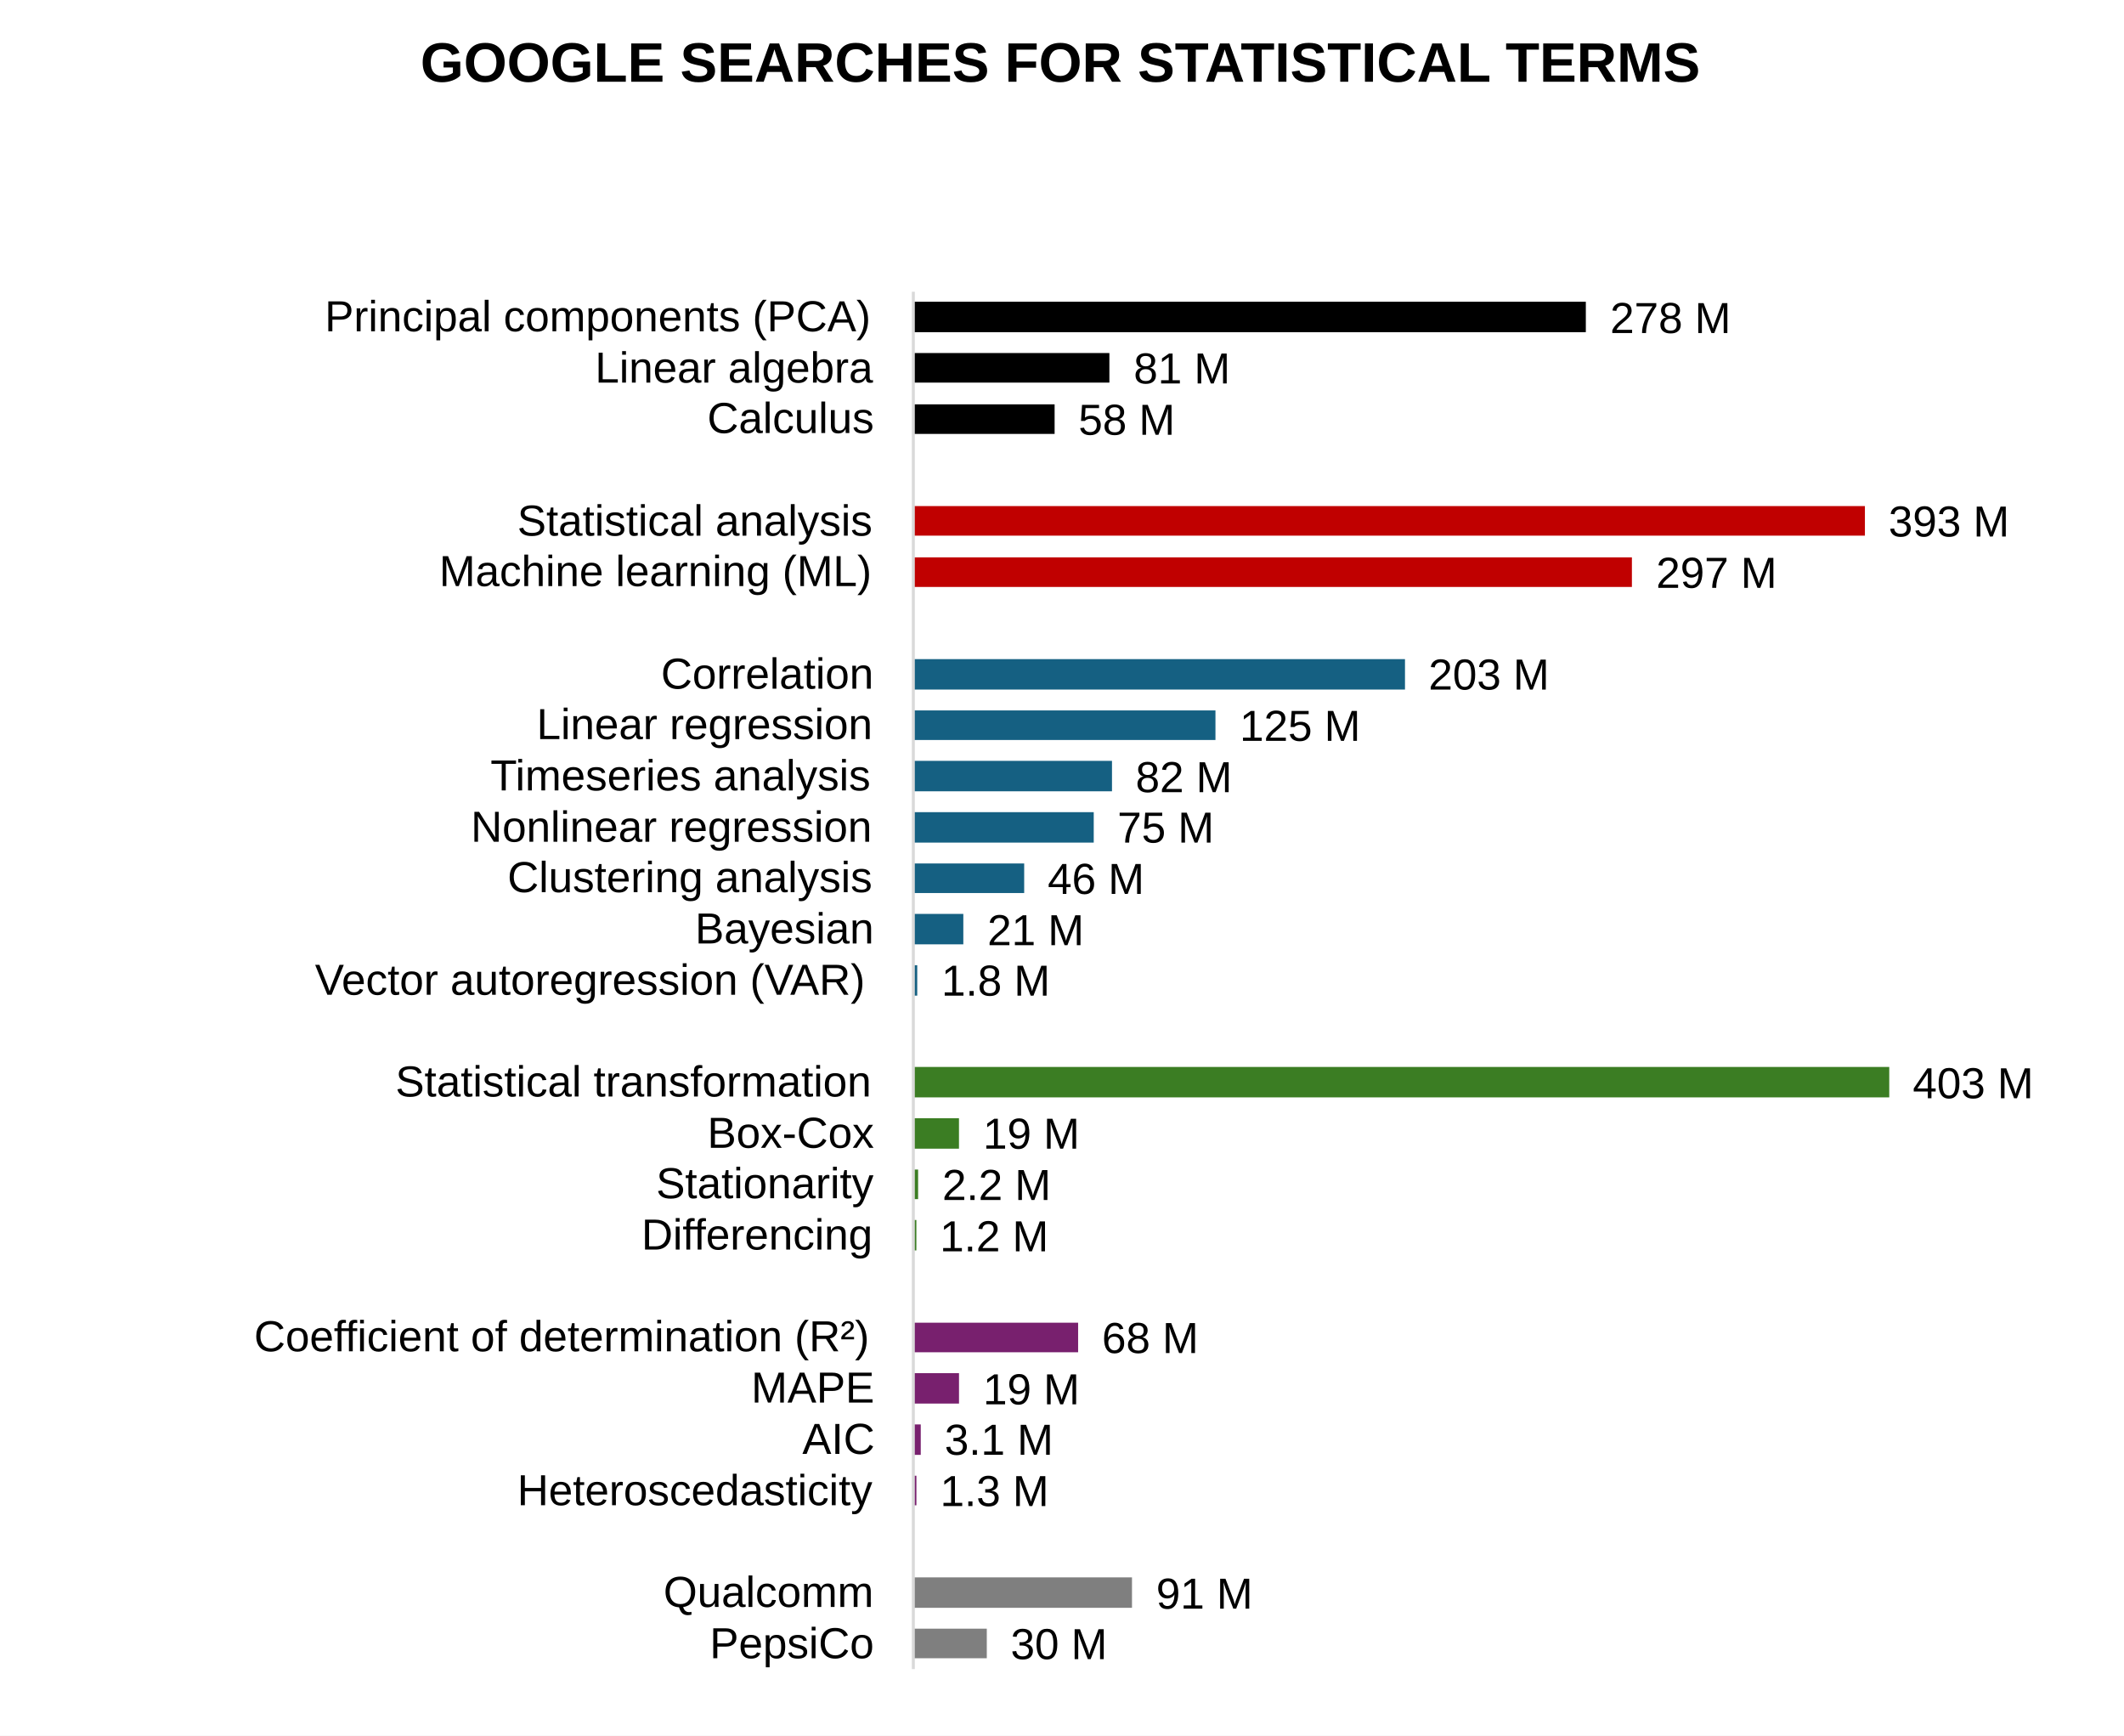
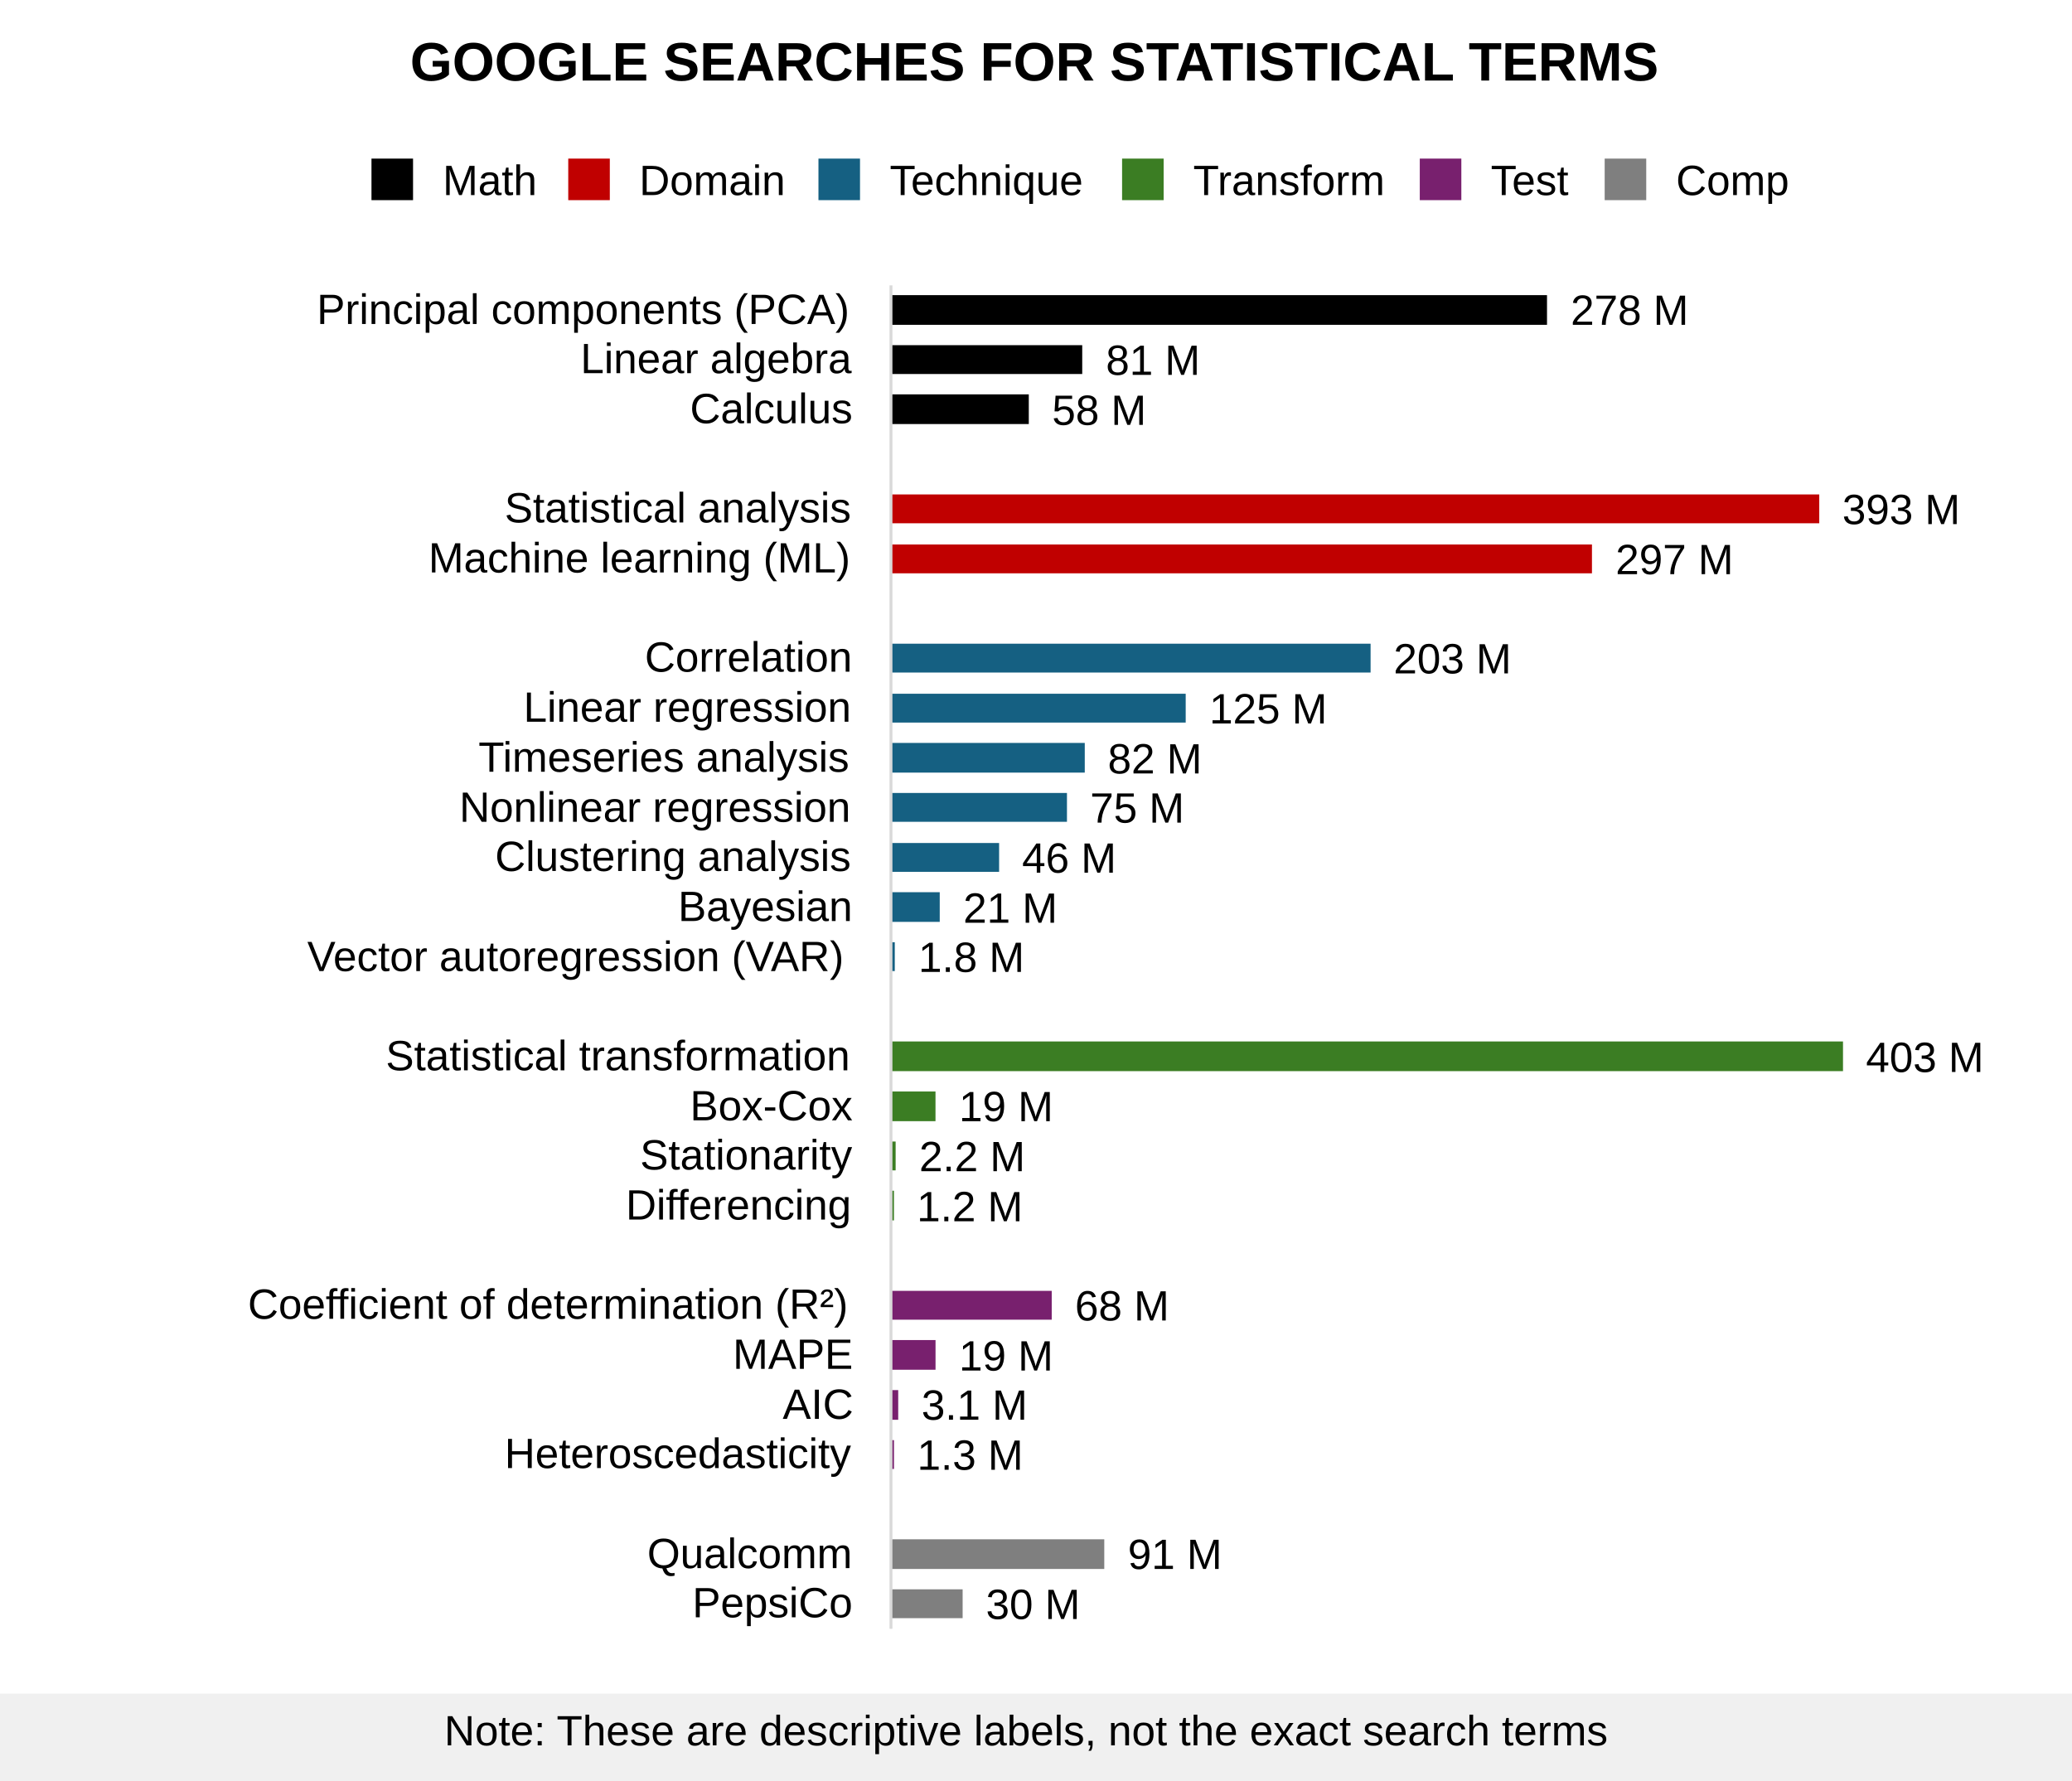
- <svg xmlns="http://www.w3.org/2000/svg" width="2443" height="1996" xml:space="preserve" overflow="hidden">
+ <svg xmlns="http://www.w3.org/2000/svg" width="2443" height="2100" xml:space="preserve" overflow="hidden">
  <defs>
    <clipPath id="clip0">
-       <rect x="16" y="2073" width="2443" height="1996" />
+       <rect x="16" y="722" width="2443" height="2100" />
    </clipPath>
  </defs>
-   <g clip-path="url(#clip0)" transform="translate(-16 -2073)">
-     <rect x="16" y="2073" width="2443" height="1996" fill="#FFFFFF" />
-     <g>
-       <rect x="1066" y="3946" width="85" height="34" fill="#7F7F7F" />
-     </g>
-     <g>
-       <rect x="1066" y="3887" width="252" height="35" fill="#7F7F7F" />
-     </g>
-     <g>
-       <rect x="1066" y="3476" width="4" height="35" fill="#3B7D23" />
-     </g>
-     <g>
-       <rect x="1066" y="3418" width="6" height="34" fill="#3B7D23" />
-     </g>
-     <g>
-       <rect x="1066" y="3359" width="53" height="35" fill="#3B7D23" />
-     </g>
-     <g>
-       <rect x="1066" y="3300" width="1123" height="35" fill="#3B7D23" />
-     </g>
-     <g>
-       <rect x="1066" y="3183" width="5" height="35" fill="#156082" />
-     </g>
-     <g>
-       <rect x="1066" y="3124" width="58" height="35" fill="#156082" />
-     </g>
-     <g>
-       <rect x="1066" y="3066" width="128" height="34" fill="#156082" />
-     </g>
-     <g>
-       <rect x="1066" y="3007" width="208" height="35" fill="#156082" />
-     </g>
-     <g>
-       <rect x="1066" y="2948" width="229" height="35" fill="#156082" />
-     </g>
-     <g>
-       <rect x="1066" y="2890" width="348" height="34" fill="#156082" />
-     </g>
-     <g>
-       <rect x="1066" y="2831" width="566" height="35" fill="#156082" />
-     </g>
-     <g>
-       <rect x="1066" y="2714" width="827" height="34" fill="#C00000" />
-     </g>
-     <g>
-       <rect x="1066" y="2655" width="1095" height="34" fill="#C00000" />
-     </g>
-     <g>
-       <rect x="1066" y="2538" width="163" height="34" />
-     </g>
-     <g>
-       <rect x="1066" y="2479" width="226" height="34" />
-     </g>
-     <g>
-       <rect x="1066" y="2420" width="774" height="35" />
-     </g>
-     <g>
-       <path d="M1070.04 3804.12 1066 3804.12 1066 3770.12 1070.04 3770.12ZM1075.04 3746.12 1066 3746.12 1066 3711.12 1075.04 3711.12ZM1119.04 3687.12 1066 3687.12 1066 3652.12 1119.04 3652.12ZM1256.04 3628.12 1066 3628.12 1066 3594.12 1256.04 3594.12Z" fill="#78206E" />
-     </g>
-     <g>
-       <path d="M0 0 0 1584" stroke="#D9D9D9" stroke-width="3.438" stroke-linejoin="round" stroke-miterlimit="10" fill="none" fill-rule="evenodd" transform="matrix(1 0 0 -1 1066.5 3992.5)" />
-     </g>
-     <g>
-       <text font-family="Arial,Arial_MSFontService,sans-serif" font-weight="400" font-size="50" transform="matrix(1 0 0 1 1178.43 3981)">30 M</text>
-     </g>
-     <g>
-       <text font-family="Arial,Arial_MSFontService,sans-serif" font-weight="400" font-size="50" transform="matrix(1 0 0 1 1345.79 3923)">91 M</text>
-     </g>
-     <g>
-       <text font-family="Arial,Arial_MSFontService,sans-serif" font-weight="400" font-size="50" transform="matrix(1 0 0 1 1097.37 3805)">1.3 M</text>
-     </g>
-     <g>
-       <text font-family="Arial,Arial_MSFontService,sans-serif" font-weight="400" font-size="50" transform="matrix(1 0 0 1 1102.49 3746)">3.1 M</text>
-     </g>
-     <g>
-       <text font-family="Arial,Arial_MSFontService,sans-serif" font-weight="400" font-size="50" transform="matrix(1 0 0 1 1146.68 3688)">19 M</text>
-     </g>
-     <g>
-       <text font-family="Arial,Arial_MSFontService,sans-serif" font-weight="400" font-size="50" transform="matrix(1 0 0 1 1283.41 3629)">68 M</text>
-     </g>
-     <g>
-       <text font-family="Arial,Arial_MSFontService,sans-serif" font-weight="400" font-size="50" transform="matrix(1 0 0 1 1097 3512)">1.2 M</text>
-     </g>
-     <g>
-       <text font-family="Arial,Arial_MSFontService,sans-serif" font-weight="400" font-size="50" transform="matrix(1 0 0 1 1099.76 3453)">2.2 M</text>
-     </g>
-     <g>
-       <text font-family="Arial,Arial_MSFontService,sans-serif" font-weight="400" font-size="50" transform="matrix(1 0 0 1 1146.68 3394)">19 M</text>
-     </g>
-     <g>
-       <text font-family="Arial,Arial_MSFontService,sans-serif" font-weight="400" font-size="50" transform="matrix(1 0 0 1 2216.02 3336)">403 M</text>
-     </g>
-     <g>
-       <text font-family="Arial,Arial_MSFontService,sans-serif" font-weight="400" font-size="50" transform="matrix(1 0 0 1 1098.79 3218)">1.8 M</text>
-     </g>
-     <g>
-       <text font-family="Arial,Arial_MSFontService,sans-serif" font-weight="400" font-size="50" transform="matrix(1 0 0 1 1151.7 3160)">21 M</text>
-     </g>
-     <g>
-       <text font-family="Arial,Arial_MSFontService,sans-serif" font-weight="400" font-size="50" transform="matrix(1 0 0 1 1221.04 3101)">46 M</text>
-     </g>
-     <g>
-       <text font-family="Arial,Arial_MSFontService,sans-serif" font-weight="400" font-size="50" transform="matrix(1 0 0 1 1301.24 3042)">75 M</text>
-     </g>
-     <g>
-       <text font-family="Arial,Arial_MSFontService,sans-serif" font-weight="400" font-size="50" transform="matrix(1 0 0 1 1322.12 2984)">82 M</text>
-     </g>
-     <g>
-       <text font-family="Arial,Arial_MSFontService,sans-serif" font-weight="400" font-size="50" transform="matrix(1 0 0 1 1441.87 2925)">125 M</text>
-     </g>
-     <g>
-       <text font-family="Arial,Arial_MSFontService,sans-serif" font-weight="400" font-size="50" transform="matrix(1 0 0 1 1659.07 2866)">203 M</text>
-     </g>
-     <g>
-       <text font-family="Arial,Arial_MSFontService,sans-serif" font-weight="400" font-size="50" transform="matrix(1 0 0 1 1920.84 2749)">297 M</text>
-     </g>
-     <g>
-       <text font-family="Arial,Arial_MSFontService,sans-serif" font-weight="400" font-size="50" transform="matrix(1 0 0 1 2188.17 2690)">393 M</text>
-     </g>
-     <g>
-       <text font-family="Arial,Arial_MSFontService,sans-serif" font-weight="400" font-size="50" transform="matrix(1 0 0 1 1256.4 2573)">58 M</text>
-     </g>
-     <g>
-       <text font-family="Arial,Arial_MSFontService,sans-serif" font-weight="400" font-size="50" transform="matrix(1 0 0 1 1319.89 2514)">81 M</text>
-     </g>
-     <g>
-       <text font-family="Arial,Arial_MSFontService,sans-serif" font-weight="400" font-size="50" transform="matrix(1 0 0 1 1867.93 2456)">278 M</text>
-     </g>
-     <g>
-       <text font-family="Arial,Arial_MSFontService,sans-serif" font-weight="400" font-size="50" transform="matrix(1 0 0 1 832.294 3980)">PepsiCo</text>
-     </g>
-     <g>
-       <text font-family="Arial,Arial_MSFontService,sans-serif" font-weight="400" font-size="50" transform="matrix(1 0 0 1 779.105 3921)">Qualcomm</text>
-     </g>
-     <g>
-       <text font-family="Arial,Arial_MSFontService,sans-serif" font-weight="400" font-size="50" transform="matrix(1 0 0 1 610.919 3804)">Heteroscedasticity</text>
-     </g>
-     <g>
-       <text font-family="Arial,Arial_MSFontService,sans-serif" font-weight="400" font-size="50" transform="matrix(1 0 0 1 938.857 3745)">AIC</text>
-     </g>
-     <g>
-       <text font-family="Arial,Arial_MSFontService,sans-serif" font-weight="400" font-size="50" transform="matrix(1 0 0 1 880.03 3686)">MAPE</text>
-     </g>
-     <g>
-       <text font-family="Arial,Arial_MSFontService,sans-serif" font-weight="400" font-size="50" transform="matrix(1 0 0 1 308.21 3627)">Coefficient of determination (R²)</text>
-     </g>
-     <g>
-       <text font-family="Arial,Arial_MSFontService,sans-serif" font-weight="400" font-size="50" transform="matrix(1 0 0 1 753.804 3510)">Differencing</text>
-     </g>
-     <g>
-       <text font-family="Arial,Arial_MSFontService,sans-serif" font-weight="400" font-size="50" transform="matrix(1 0 0 1 770.648 3451)">Stationarity</text>
-     </g>
-     <g>
-       <text font-family="Arial,Arial_MSFontService,sans-serif" font-weight="400" font-size="50" transform="matrix(1 0 0 1 829.544 3393)">Box-Cox</text>
-     </g>
-     <g>
-       <text font-family="Arial,Arial_MSFontService,sans-serif" font-weight="400" font-size="50" transform="matrix(1 0 0 1 470.805 3334)">Statistical transformation</text>
-     </g>
-     <g>
-       <text font-family="Arial,Arial_MSFontService,sans-serif" font-weight="400" font-size="50" transform="matrix(1 0 0 1 378.29 3217)">Vector autoregression (VAR)</text>
-     </g>
-     <g>
-       <text font-family="Arial,Arial_MSFontService,sans-serif" font-weight="400" font-size="50" transform="matrix(1 0 0 1 815.451 3158)">Bayesian</text>
-     </g>
-     <g>
-       <text font-family="Arial,Arial_MSFontService,sans-serif" font-weight="400" font-size="50" transform="matrix(1 0 0 1 599.666 3099)">Clustering analysis</text>
-     </g>
-     <g>
-       <text font-family="Arial,Arial_MSFontService,sans-serif" font-weight="400" font-size="50" transform="matrix(1 0 0 1 557.546 3041)">Nonlinear regression</text>
-     </g>
-     <g>
-       <text font-family="Arial,Arial_MSFontService,sans-serif" font-weight="400" font-size="50" transform="matrix(1 0 0 1 580.119 2982)">Timeseries analysis</text>
-     </g>
-     <g>
-       <text font-family="Arial,Arial_MSFontService,sans-serif" font-weight="400" font-size="50" transform="matrix(1 0 0 1 633.217 2923)">Linear regression</text>
-     </g>
-     <g>
-       <text font-family="Arial,Arial_MSFontService,sans-serif" font-weight="400" font-size="50" transform="matrix(1 0 0 1 776.217 2865)">Correlation</text>
-     </g>
-     <g>
-       <text font-family="Arial,Arial_MSFontService,sans-serif" font-weight="400" font-size="50" transform="matrix(1 0 0 1 521.154 2747)">Machine learning (ML)</text>
-     </g>
-     <g>
-       <text font-family="Arial,Arial_MSFontService,sans-serif" font-weight="400" font-size="50" transform="matrix(1 0 0 1 610.941 2689)">Statistical analysis</text>
-     </g>
-     <g>
-       <text font-family="Arial,Arial_MSFontService,sans-serif" font-weight="400" font-size="50" transform="matrix(1 0 0 1 829.498 2571)">Calculus</text>
-     </g>
-     <g>
-       <text font-family="Arial,Arial_MSFontService,sans-serif" font-weight="400" font-size="50" transform="matrix(1 0 0 1 700.431 2513)">Linear algebra</text>
-     </g>
-     <g>
-       <text font-family="Arial,Arial_MSFontService,sans-serif" font-weight="400" font-size="50" transform="matrix(1 0 0 1 389.519 2454)">Principal components (PCA)</text>
-     </g>
-     <g>
-       <text font-family="Arial,Arial_MSFontService,sans-serif" font-weight="700" font-size="64" transform="matrix(1 0 0 1 499.549 2167)">GOOGLE SEARCHES FOR STATISTICAL TERMS</text>
-     </g>
+   <g clip-path="url(#clip0)" transform="translate(-16 -722)">
+     <rect x="16" y="722" width="2443" height="1997" fill="#FFFFFF" />
+     <g>
+       <rect x="1066" y="2596" width="85" height="34" fill="#7F7F7F" />
+     </g>
+     <g>
+       <rect x="1066" y="2537" width="252" height="35" fill="#7F7F7F" />
+     </g>
+     <g>
+       <rect x="1066" y="2126" width="4" height="35" fill="#3B7D23" />
+     </g>
+     <g>
+       <rect x="1066" y="2068" width="6" height="34" fill="#3B7D23" />
+     </g>
+     <g>
+       <rect x="1066" y="2009" width="53" height="35" fill="#3B7D23" />
+     </g>
+     <g>
+       <rect x="1066" y="1950" width="1123" height="35" fill="#3B7D23" />
+     </g>
+     <g>
+       <rect x="1066" y="1833" width="5" height="34" fill="#156082" />
+     </g>
+     <g>
+       <rect x="1066" y="1774" width="58" height="35" fill="#156082" />
+     </g>
+     <g>
+       <rect x="1066" y="1716" width="128" height="34" fill="#156082" />
+     </g>
+     <g>
+       <rect x="1066" y="1657" width="208" height="34" fill="#156082" />
+     </g>
+     <g>
+       <rect x="1066" y="1598" width="229" height="35" fill="#156082" />
+     </g>
+     <g>
+       <rect x="1066" y="1540" width="348" height="34" fill="#156082" />
+     </g>
+     <g>
+       <rect x="1066" y="1481" width="566" height="34" fill="#156082" />
+     </g>
+     <g>
+       <rect x="1066" y="1364" width="827" height="34" fill="#C00000" />
+     </g>
+     <g>
+       <rect x="1066" y="1305" width="1095" height="34" fill="#C00000" />
+     </g>
+     <g>
+       <rect x="1066" y="1187" width="163" height="35" />
+     </g>
+     <g>
+       <rect x="1066" y="1129" width="226" height="34" />
+     </g>
+     <g>
+       <rect x="1066" y="1070" width="774" height="35" />
+     </g>
+     <g>
+       <path d="M1070.04 2454.08 1066 2454.08 1066 2420.08 1070.04 2420.08ZM1075.04 2396.08 1066 2396.08 1066 2361.08 1075.04 2361.08ZM1119.04 2337.08 1066 2337.08 1066 2302.08 1119.04 2302.08ZM1256.04 2278.07 1066 2278.07 1066 2244.07 1256.04 2244.07Z" fill="#78206E" />
+     </g>
+     <g>
+       <path d="M0 0 0 1584" stroke="#D9D9D9" stroke-width="3.438" stroke-linejoin="round" stroke-miterlimit="10" fill="none" fill-rule="evenodd" transform="matrix(1 0 0 -1 1066.5 2642.5)" />
+     </g>
+     <g>
+       <text font-family="Arial,Arial_MSFontService,sans-serif" font-weight="400" font-size="50" transform="matrix(1 0 0 1 1178.43 2631)">30 M</text>
+     </g>
+     <g>
+       <text font-family="Arial,Arial_MSFontService,sans-serif" font-weight="400" font-size="50" transform="matrix(1 0 0 1 1345.79 2572)">91 M</text>
+     </g>
+     <g>
+       <text font-family="Arial,Arial_MSFontService,sans-serif" font-weight="400" font-size="50" transform="matrix(1 0 0 1 1097.37 2455)">1.3 M</text>
+     </g>
+     <g>
+       <text font-family="Arial,Arial_MSFontService,sans-serif" font-weight="400" font-size="50" transform="matrix(1 0 0 1 1102.49 2396)">3.1 M</text>
+     </g>
+     <g>
+       <text font-family="Arial,Arial_MSFontService,sans-serif" font-weight="400" font-size="50" transform="matrix(1 0 0 1 1146.68 2338)">19 M</text>
+     </g>
+     <g>
+       <text font-family="Arial,Arial_MSFontService,sans-serif" font-weight="400" font-size="50" transform="matrix(1 0 0 1 1283.41 2279)">68 M</text>
+     </g>
+     <g>
+       <text font-family="Arial,Arial_MSFontService,sans-serif" font-weight="400" font-size="50" transform="matrix(1 0 0 1 1097 2162)">1.2 M</text>
+     </g>
+     <g>
+       <text font-family="Arial,Arial_MSFontService,sans-serif" font-weight="400" font-size="50" transform="matrix(1 0 0 1 1099.76 2103)">2.2 M</text>
+     </g>
+     <g>
+       <text font-family="Arial,Arial_MSFontService,sans-serif" font-weight="400" font-size="50" transform="matrix(1 0 0 1 1146.68 2044)">19 M</text>
+     </g>
+     <g>
+       <text font-family="Arial,Arial_MSFontService,sans-serif" font-weight="400" font-size="50" transform="matrix(1 0 0 1 2216.02 1986)">403 M</text>
+     </g>
+     <g>
+       <text font-family="Arial,Arial_MSFontService,sans-serif" font-weight="400" font-size="50" transform="matrix(1 0 0 1 1098.79 1868)">1.8 M</text>
+     </g>
+     <g>
+       <text font-family="Arial,Arial_MSFontService,sans-serif" font-weight="400" font-size="50" transform="matrix(1 0 0 1 1151.7 1810)">21 M</text>
+     </g>
+     <g>
+       <text font-family="Arial,Arial_MSFontService,sans-serif" font-weight="400" font-size="50" transform="matrix(1 0 0 1 1221.04 1751)">46 M</text>
+     </g>
+     <g>
+       <text font-family="Arial,Arial_MSFontService,sans-serif" font-weight="400" font-size="50" transform="matrix(1 0 0 1 1301.24 1692)">75 M</text>
+     </g>
+     <g>
+       <text font-family="Arial,Arial_MSFontService,sans-serif" font-weight="400" font-size="50" transform="matrix(1 0 0 1 1322.12 1634)">82 M</text>
+     </g>
+     <g>
+       <text font-family="Arial,Arial_MSFontService,sans-serif" font-weight="400" font-size="50" transform="matrix(1 0 0 1 1441.87 1575)">125 M</text>
+     </g>
+     <g>
+       <text font-family="Arial,Arial_MSFontService,sans-serif" font-weight="400" font-size="50" transform="matrix(1 0 0 1 1659.07 1516)">203 M</text>
+     </g>
+     <g>
+       <text font-family="Arial,Arial_MSFontService,sans-serif" font-weight="400" font-size="50" transform="matrix(1 0 0 1 1920.84 1399)">297 M</text>
+     </g>
+     <g>
+       <text font-family="Arial,Arial_MSFontService,sans-serif" font-weight="400" font-size="50" transform="matrix(1 0 0 1 2188.17 1340)">393 M</text>
+     </g>
+     <g>
+       <text font-family="Arial,Arial_MSFontService,sans-serif" font-weight="400" font-size="50" transform="matrix(1 0 0 1 1256.4 1223)">58 M</text>
+     </g>
+     <g>
+       <text font-family="Arial,Arial_MSFontService,sans-serif" font-weight="400" font-size="50" transform="matrix(1 0 0 1 1319.89 1164)">81 M</text>
+     </g>
+     <g>
+       <text font-family="Arial,Arial_MSFontService,sans-serif" font-weight="400" font-size="50" transform="matrix(1 0 0 1 1867.93 1105)">278 M</text>
+     </g>
+     <g>
+       <text font-family="Arial,Arial_MSFontService,sans-serif" font-weight="400" font-size="50" transform="matrix(1 0 0 1 832.294 2629)">PepsiCo</text>
+     </g>
+     <g>
+       <text font-family="Arial,Arial_MSFontService,sans-serif" font-weight="400" font-size="50" transform="matrix(1 0 0 1 779.105 2571)">Qualcomm</text>
+     </g>
+     <g>
+       <text font-family="Arial,Arial_MSFontService,sans-serif" font-weight="400" font-size="50" transform="matrix(1 0 0 1 610.919 2453)">Heteroscedasticity</text>
+     </g>
+     <g>
+       <text font-family="Arial,Arial_MSFontService,sans-serif" font-weight="400" font-size="50" transform="matrix(1 0 0 1 938.857 2395)">AIC</text>
+     </g>
+     <g>
+       <text font-family="Arial,Arial_MSFontService,sans-serif" font-weight="400" font-size="50" transform="matrix(1 0 0 1 880.03 2336)">MAPE</text>
+     </g>
+     <g>
+       <text font-family="Arial,Arial_MSFontService,sans-serif" font-weight="400" font-size="50" transform="matrix(1 0 0 1 308.21 2277)">Coefficient of determination (R²)</text>
+     </g>
+     <g>
+       <text font-family="Arial,Arial_MSFontService,sans-serif" font-weight="400" font-size="50" transform="matrix(1 0 0 1 753.804 2160)">Differencing</text>
+     </g>
+     <g>
+       <text font-family="Arial,Arial_MSFontService,sans-serif" font-weight="400" font-size="50" transform="matrix(1 0 0 1 770.648 2101)">Stationarity</text>
+     </g>
+     <g>
+       <text font-family="Arial,Arial_MSFontService,sans-serif" font-weight="400" font-size="50" transform="matrix(1 0 0 1 829.544 2043)">Box-Cox</text>
+     </g>
+     <g>
+       <text font-family="Arial,Arial_MSFontService,sans-serif" font-weight="400" font-size="50" transform="matrix(1 0 0 1 470.805 1984)">Statistical transformation</text>
+     </g>
+     <g>
+       <text font-family="Arial,Arial_MSFontService,sans-serif" font-weight="400" font-size="50" transform="matrix(1 0 0 1 378.29 1867)">Vector autoregression (VAR)</text>
+     </g>
+     <g>
+       <text font-family="Arial,Arial_MSFontService,sans-serif" font-weight="400" font-size="50" transform="matrix(1 0 0 1 815.451 1808)">Bayesian</text>
+     </g>
+     <g>
+       <text font-family="Arial,Arial_MSFontService,sans-serif" font-weight="400" font-size="50" transform="matrix(1 0 0 1 599.666 1749)">Clustering analysis</text>
+     </g>
+     <g>
+       <text font-family="Arial,Arial_MSFontService,sans-serif" font-weight="400" font-size="50" transform="matrix(1 0 0 1 557.546 1691)">Nonlinear regression</text>
+     </g>
+     <g>
+       <text font-family="Arial,Arial_MSFontService,sans-serif" font-weight="400" font-size="50" transform="matrix(1 0 0 1 580.119 1632)">Timeseries analysis</text>
+     </g>
+     <g>
+       <text font-family="Arial,Arial_MSFontService,sans-serif" font-weight="400" font-size="50" transform="matrix(1 0 0 1 633.217 1573)">Linear regression</text>
+     </g>
+     <g>
+       <text font-family="Arial,Arial_MSFontService,sans-serif" font-weight="400" font-size="50" transform="matrix(1 0 0 1 776.217 1514)">Correlation</text>
+     </g>
+     <g>
+       <text font-family="Arial,Arial_MSFontService,sans-serif" font-weight="400" font-size="50" transform="matrix(1 0 0 1 521.154 1397)">Machine learning (ML)</text>
+     </g>
+     <g>
+       <text font-family="Arial,Arial_MSFontService,sans-serif" font-weight="400" font-size="50" transform="matrix(1 0 0 1 610.941 1338)">Statistical analysis</text>
+     </g>
+     <g>
+       <text font-family="Arial,Arial_MSFontService,sans-serif" font-weight="400" font-size="50" transform="matrix(1 0 0 1 829.498 1221)">Calculus</text>
+     </g>
+     <g>
+       <text font-family="Arial,Arial_MSFontService,sans-serif" font-weight="400" font-size="50" transform="matrix(1 0 0 1 700.431 1162)">Linear algebra</text>
+     </g>
+     <g>
+       <text font-family="Arial,Arial_MSFontService,sans-serif" font-weight="400" font-size="50" transform="matrix(1 0 0 1 389.519 1104)">Principal components (PCA)</text>
+     </g>
+     <g>
+       <text font-family="Arial,Arial_MSFontService,sans-serif" font-weight="700" font-size="64" transform="matrix(1 0 0 1 499.549 817)">GOOGLE SEARCHES FOR STATISTICAL TERMS</text>
+     </g>
+     <rect x="454" y="909" width="49" height="49" />
+     <rect x="686" y="909" width="49" height="49" fill="#C00000" />
+     <rect x="981" y="909" width="49" height="49" fill="#156082" />
+     <rect x="1339" y="909" width="49" height="49" fill="#3B7D23" />
+     <rect x="1690" y="909" width="49" height="49" fill="#78206E" />
+     <text font-family="Arial,Arial_MSFontService,sans-serif" font-weight="400" font-size="50" transform="matrix(1 0 0 1 537.971 952)">Math</text>
+     <text font-family="Arial,Arial_MSFontService,sans-serif" font-weight="400" font-size="50" transform="matrix(1 0 0 1 769.673 952)">Domain</text>
+     <text font-family="Arial,Arial_MSFontService,sans-serif" font-weight="400" font-size="50" transform="matrix(1 0 0 1 1065.01 952)">Technique</text>
+     <text font-family="Arial,Arial_MSFontService,sans-serif" font-weight="400" font-size="50" transform="matrix(1 0 0 1 1422.83 952)">Transform</text>
+     <text font-family="Arial,Arial_MSFontService,sans-serif" font-weight="400" font-size="50" transform="matrix(1 0 0 1 1773.7 952)">Test</text>
+     <rect x="1908" y="909" width="49" height="49" fill="#7F7F7F" />
+     <text font-family="Arial,Arial_MSFontService,sans-serif" font-weight="400" font-size="50" transform="matrix(1 0 0 1 1992.1 952)">Comp</text>
+     <text font-family="Arial,Arial_MSFontService,sans-serif" font-weight="400" font-size="50" transform="matrix(1 0 0 1 539.782 2780)">Note: These are descriptive labels, not the exact search terms</text>
  </g>
</svg>
